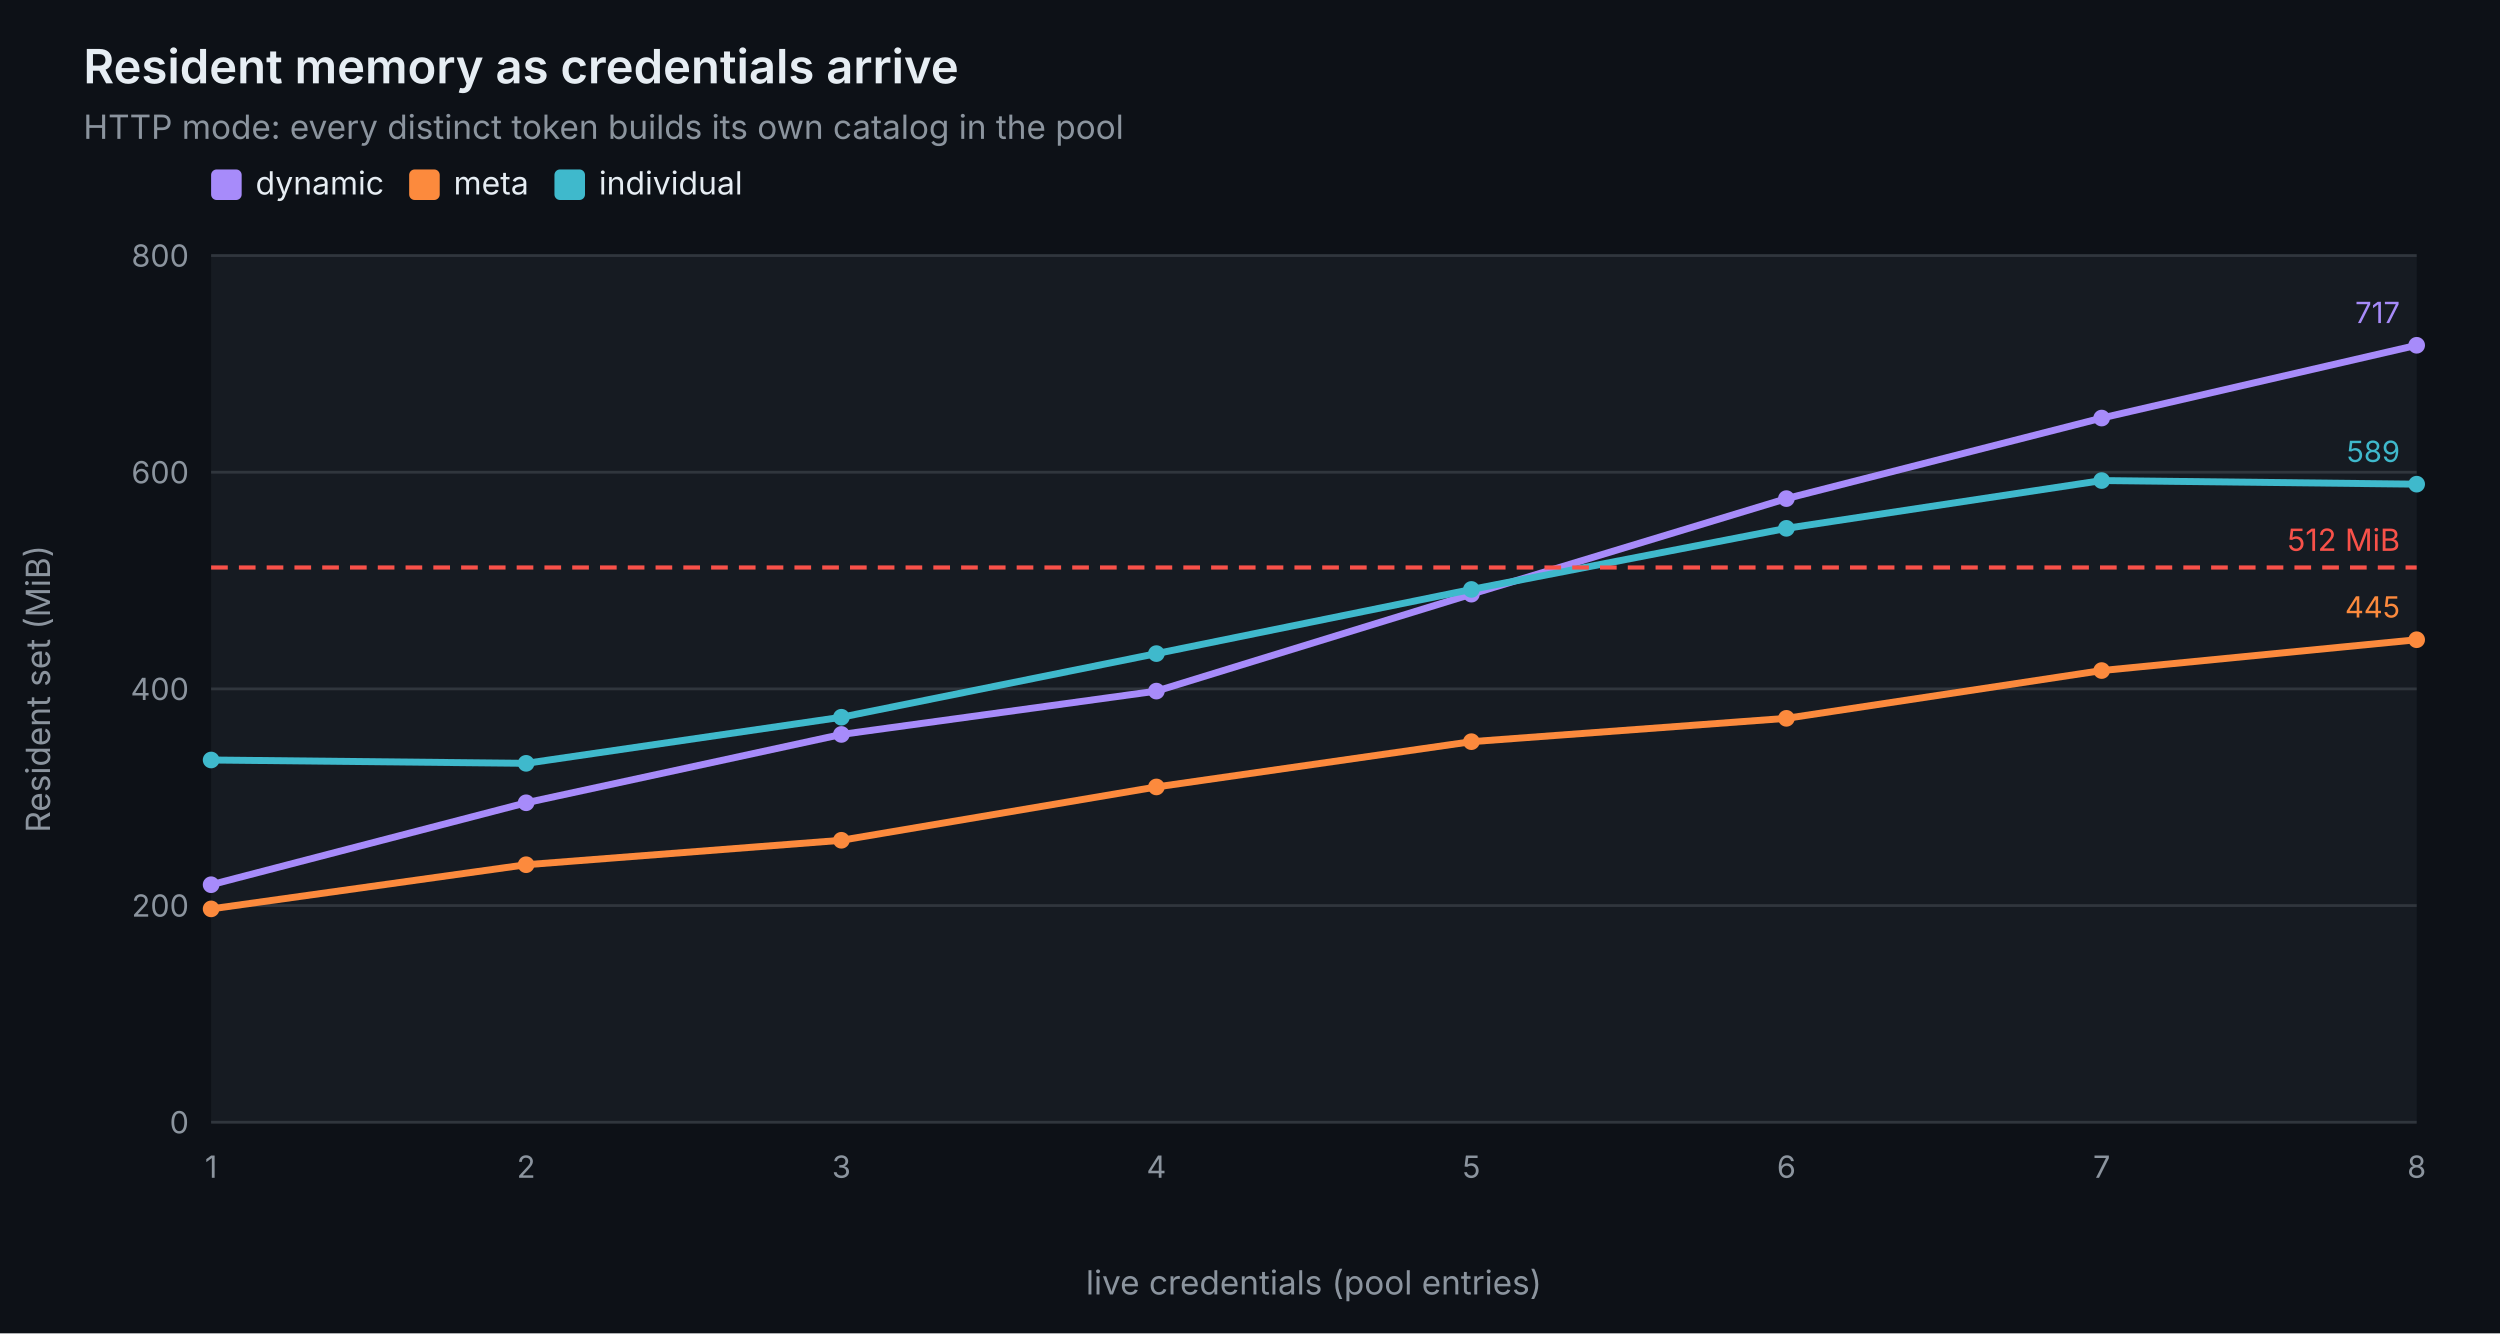
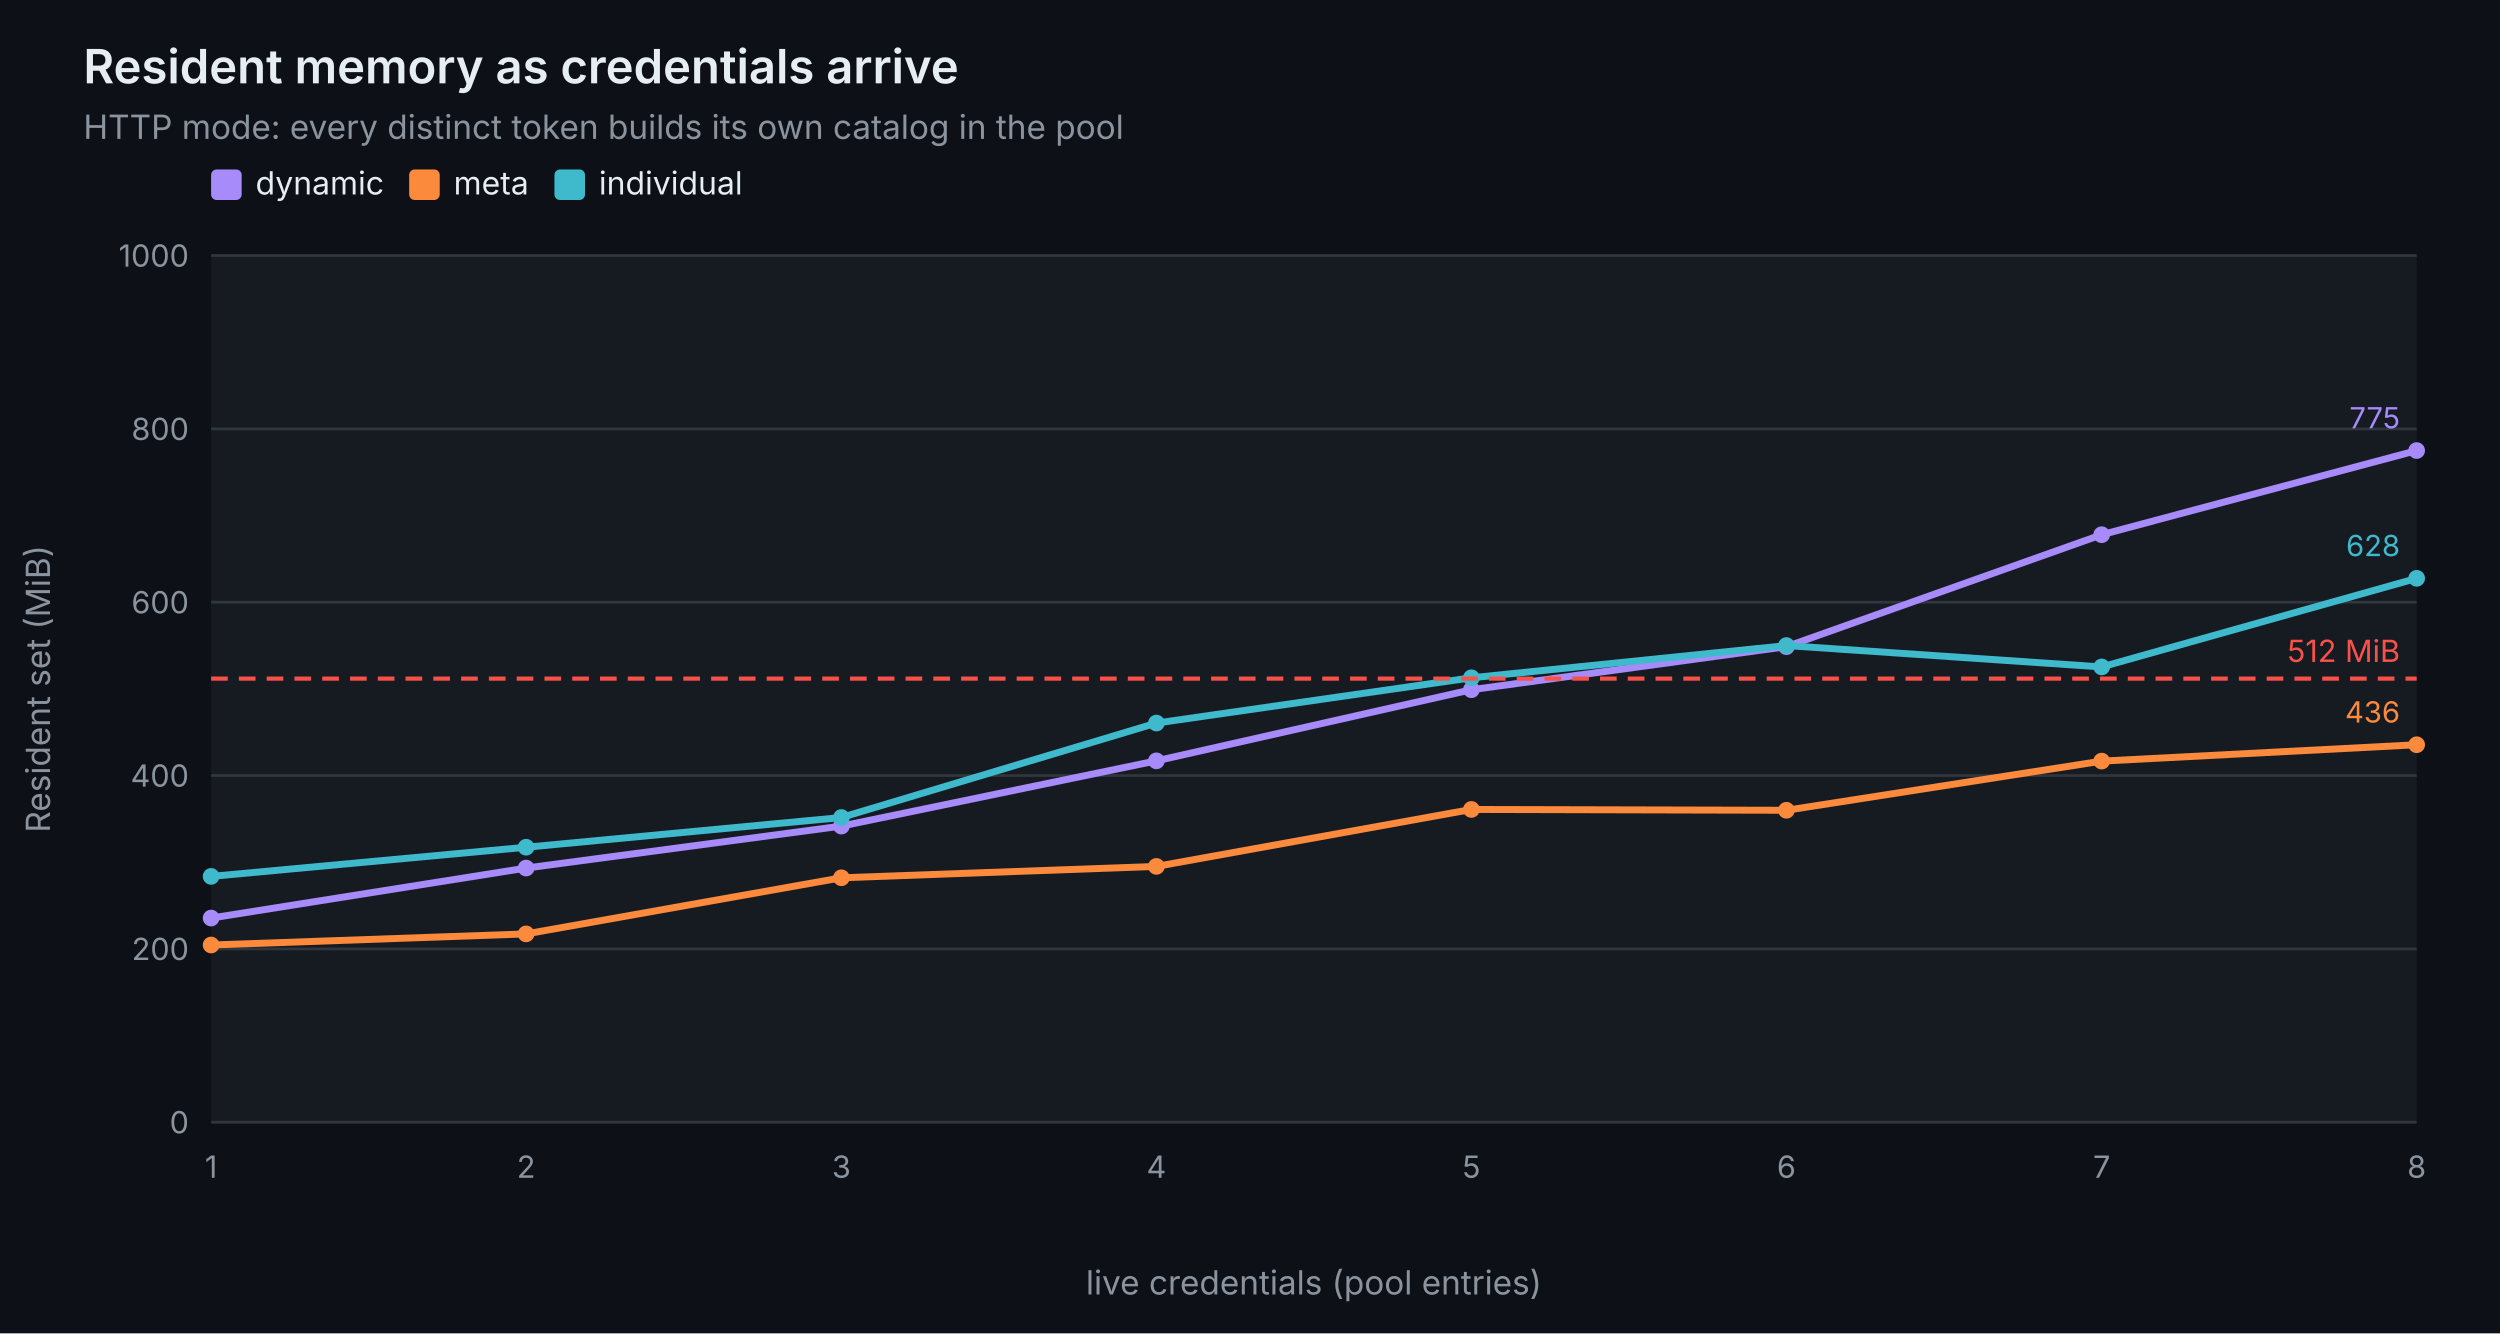
<svg xmlns="http://www.w3.org/2000/svg" viewBox="0 0 900 480" width="900" height="480" role="img" aria-label="Resident memory as credentials arrive. HTTP mode: every distinct token builds its own catalog in the pool">
  <rect width="900" height="480" fill="#0d1117" />
  <text x="30" y="30" font-family="ui-sans-serif,system-ui,-apple-system,Segoe UI,sans-serif" font-size="17" font-weight="600" fill="#e6edf3">Resident memory as credentials arrive</text>
  <text x="30" y="50" font-family="ui-sans-serif,system-ui,-apple-system,Segoe UI,sans-serif" font-size="12" fill="#8b949e">HTTP mode: every distinct token builds its own catalog in the pool</text>
  <rect x="76" y="92" width="794" height="312" fill="#161b22" />
  <rect x="76.0" y="61.0" width="11" height="11" rx="2" fill="#a78bfa" />
  <text x="92.0" y="70.0" font-family="ui-sans-serif,system-ui,-apple-system,Segoe UI,sans-serif" font-size="11.5" fill="#e6edf3">dynamic</text>
  <rect x="147.3" y="61.0" width="11" height="11" rx="2" fill="#fc8a3d" />
  <text x="163.3" y="70.0" font-family="ui-sans-serif,system-ui,-apple-system,Segoe UI,sans-serif" font-size="11.5" fill="#e6edf3">meta</text>
  <rect x="199.6" y="61.0" width="11" height="11" rx="2" fill="#3fb9cc" />
  <text x="215.6" y="70.0" font-family="ui-sans-serif,system-ui,-apple-system,Segoe UI,sans-serif" font-size="11.5" fill="#e6edf3">individual</text>
  <line x1="76" y1="404.0" x2="870" y2="404.0" stroke="#30363d" stroke-width="1" />
  <text x="68" y="408.0" font-family="ui-sans-serif,system-ui,-apple-system,Segoe UI,sans-serif" font-size="11" text-anchor="end" fill="#8b949e">0</text>
-   <line x1="76" y1="326.0" x2="870" y2="326.0" stroke="#30363d" stroke-width="1" />
-   <text x="68" y="330.0" font-family="ui-sans-serif,system-ui,-apple-system,Segoe UI,sans-serif" font-size="11" text-anchor="end" fill="#8b949e">200</text>
-   <line x1="76" y1="248.0" x2="870" y2="248.0" stroke="#30363d" stroke-width="1" />
-   <text x="68" y="252.0" font-family="ui-sans-serif,system-ui,-apple-system,Segoe UI,sans-serif" font-size="11" text-anchor="end" fill="#8b949e">400</text>
-   <line x1="76" y1="170.0" x2="870" y2="170.0" stroke="#30363d" stroke-width="1" />
-   <text x="68" y="174.0" font-family="ui-sans-serif,system-ui,-apple-system,Segoe UI,sans-serif" font-size="11" text-anchor="end" fill="#8b949e">600</text>
+   <line x1="76" y1="341.6" x2="870" y2="341.6" stroke="#30363d" stroke-width="1" />
+   <text x="68" y="345.6" font-family="ui-sans-serif,system-ui,-apple-system,Segoe UI,sans-serif" font-size="11" text-anchor="end" fill="#8b949e">200</text>
+   <line x1="76" y1="279.2" x2="870" y2="279.2" stroke="#30363d" stroke-width="1" />
+   <text x="68" y="283.2" font-family="ui-sans-serif,system-ui,-apple-system,Segoe UI,sans-serif" font-size="11" text-anchor="end" fill="#8b949e">400</text>
+   <line x1="76" y1="216.8" x2="870" y2="216.8" stroke="#30363d" stroke-width="1" />
+   <text x="68" y="220.8" font-family="ui-sans-serif,system-ui,-apple-system,Segoe UI,sans-serif" font-size="11" text-anchor="end" fill="#8b949e">600</text>
+   <line x1="76" y1="154.4" x2="870" y2="154.4" stroke="#30363d" stroke-width="1" />
+   <text x="68" y="158.4" font-family="ui-sans-serif,system-ui,-apple-system,Segoe UI,sans-serif" font-size="11" text-anchor="end" fill="#8b949e">800</text>
  <line x1="76" y1="92.0" x2="870" y2="92.0" stroke="#30363d" stroke-width="1" />
-   <text x="68" y="96.0" font-family="ui-sans-serif,system-ui,-apple-system,Segoe UI,sans-serif" font-size="11" text-anchor="end" fill="#8b949e">800</text>
+   <text x="68" y="96.0" font-family="ui-sans-serif,system-ui,-apple-system,Segoe UI,sans-serif" font-size="11" text-anchor="end" fill="#8b949e">1000</text>
  <text x="18" y="248.0" font-family="ui-sans-serif,system-ui,-apple-system,Segoe UI,sans-serif" font-size="12" fill="#8b949e" text-anchor="middle" transform="rotate(-90 18 248.0)">Resident set (MiB)</text>
  <text x="473.0" y="466" font-family="ui-sans-serif,system-ui,-apple-system,Segoe UI,sans-serif" font-size="12" text-anchor="middle" fill="#8b949e">live credentials (pool entries)</text>
  <text x="76.0" y="424" font-family="ui-sans-serif,system-ui,-apple-system,Segoe UI,sans-serif" font-size="11" text-anchor="middle" fill="#8b949e">1</text>
  <text x="189.4" y="424" font-family="ui-sans-serif,system-ui,-apple-system,Segoe UI,sans-serif" font-size="11" text-anchor="middle" fill="#8b949e">2</text>
  <text x="302.9" y="424" font-family="ui-sans-serif,system-ui,-apple-system,Segoe UI,sans-serif" font-size="11" text-anchor="middle" fill="#8b949e">3</text>
  <text x="416.3" y="424" font-family="ui-sans-serif,system-ui,-apple-system,Segoe UI,sans-serif" font-size="11" text-anchor="middle" fill="#8b949e">4</text>
  <text x="529.7" y="424" font-family="ui-sans-serif,system-ui,-apple-system,Segoe UI,sans-serif" font-size="11" text-anchor="middle" fill="#8b949e">5</text>
  <text x="643.1" y="424" font-family="ui-sans-serif,system-ui,-apple-system,Segoe UI,sans-serif" font-size="11" text-anchor="middle" fill="#8b949e">6</text>
  <text x="756.6" y="424" font-family="ui-sans-serif,system-ui,-apple-system,Segoe UI,sans-serif" font-size="11" text-anchor="middle" fill="#8b949e">7</text>
  <text x="870.0" y="424" font-family="ui-sans-serif,system-ui,-apple-system,Segoe UI,sans-serif" font-size="11" text-anchor="middle" fill="#8b949e">8</text>
-   <path d="M76.0,318.5L189.4,289.0L302.9,264.4L416.3,248.8L529.7,213.9L643.1,179.5L756.6,150.5L870.0,124.3" fill="none" stroke="#a78bfa" stroke-width="2.5" stroke-linejoin="round" />
-   <circle cx="76.0" cy="318.5" r="3" fill="#a78bfa" />
-   <circle cx="189.4" cy="289.0" r="3" fill="#a78bfa" />
-   <circle cx="302.9" cy="264.4" r="3" fill="#a78bfa" />
-   <circle cx="416.3" cy="248.8" r="3" fill="#a78bfa" />
-   <circle cx="529.7" cy="213.9" r="3" fill="#a78bfa" />
-   <circle cx="643.1" cy="179.5" r="3" fill="#a78bfa" />
-   <circle cx="756.6" cy="150.5" r="3" fill="#a78bfa" />
-   <circle cx="870.0" cy="124.3" r="3" fill="#a78bfa" />
-   <text x="864.0" y="116.3" font-family="ui-sans-serif,system-ui,-apple-system,Segoe UI,sans-serif" font-size="10.5" text-anchor="end" fill="#a78bfa">717</text>
-   <path d="M76.0,327.2L189.4,311.3L302.9,302.5L416.3,283.3L529.7,267.0L643.1,258.6L756.6,241.4L870.0,230.3" fill="none" stroke="#fc8a3d" stroke-width="2.5" stroke-linejoin="round" />
-   <circle cx="76.0" cy="327.2" r="3" fill="#fc8a3d" />
-   <circle cx="189.4" cy="311.3" r="3" fill="#fc8a3d" />
-   <circle cx="302.9" cy="302.5" r="3" fill="#fc8a3d" />
-   <circle cx="416.3" cy="283.3" r="3" fill="#fc8a3d" />
-   <circle cx="529.7" cy="267.0" r="3" fill="#fc8a3d" />
-   <circle cx="643.1" cy="258.6" r="3" fill="#fc8a3d" />
-   <circle cx="756.6" cy="241.4" r="3" fill="#fc8a3d" />
-   <circle cx="870.0" cy="230.3" r="3" fill="#fc8a3d" />
-   <text x="864.0" y="222.3" font-family="ui-sans-serif,system-ui,-apple-system,Segoe UI,sans-serif" font-size="10.5" text-anchor="end" fill="#fc8a3d">445</text>
-   <path d="M76.0,273.6L189.4,274.8L302.9,258.2L416.3,235.3L529.7,212.2L643.1,190.2L756.6,173.0L870.0,174.3" fill="none" stroke="#3fb9cc" stroke-width="2.5" stroke-linejoin="round" />
-   <circle cx="76.0" cy="273.6" r="3" fill="#3fb9cc" />
-   <circle cx="189.4" cy="274.8" r="3" fill="#3fb9cc" />
-   <circle cx="302.9" cy="258.2" r="3" fill="#3fb9cc" />
-   <circle cx="416.3" cy="235.3" r="3" fill="#3fb9cc" />
-   <circle cx="529.7" cy="212.2" r="3" fill="#3fb9cc" />
-   <circle cx="643.1" cy="190.2" r="3" fill="#3fb9cc" />
-   <circle cx="756.6" cy="173.0" r="3" fill="#3fb9cc" />
-   <circle cx="870.0" cy="174.3" r="3" fill="#3fb9cc" />
-   <text x="864.0" y="166.3" font-family="ui-sans-serif,system-ui,-apple-system,Segoe UI,sans-serif" font-size="10.5" text-anchor="end" fill="#3fb9cc">589</text>
-   <line x1="76" y1="204.3" x2="870" y2="204.3" stroke="#f85149" stroke-width="1.5" stroke-dasharray="6 4" />
-   <text x="864" y="198.3" font-family="ui-sans-serif,system-ui,-apple-system,Segoe UI,sans-serif" font-size="11" text-anchor="end" fill="#f85149">512 MiB</text>
+   <path d="M76.0,330.5L189.4,312.5L302.9,297.4L416.3,273.9L529.7,248.3L643.1,232.8L756.6,192.5L870.0,162.2" fill="none" stroke="#a78bfa" stroke-width="2.5" stroke-linejoin="round" />
+   <circle cx="76.0" cy="330.5" r="3" fill="#a78bfa" />
+   <circle cx="189.4" cy="312.5" r="3" fill="#a78bfa" />
+   <circle cx="302.9" cy="297.4" r="3" fill="#a78bfa" />
+   <circle cx="416.3" cy="273.9" r="3" fill="#a78bfa" />
+   <circle cx="529.7" cy="248.3" r="3" fill="#a78bfa" />
+   <circle cx="643.1" cy="232.8" r="3" fill="#a78bfa" />
+   <circle cx="756.6" cy="192.5" r="3" fill="#a78bfa" />
+   <circle cx="870.0" cy="162.2" r="3" fill="#a78bfa" />
+   <text x="864.0" y="154.2" font-family="ui-sans-serif,system-ui,-apple-system,Segoe UI,sans-serif" font-size="10.5" text-anchor="end" fill="#a78bfa">775</text>
+   <path d="M76.0,340.2L189.4,336.2L302.9,316.0L416.3,311.9L529.7,291.4L643.1,291.7L756.6,274.0L870.0,268.1" fill="none" stroke="#fc8a3d" stroke-width="2.5" stroke-linejoin="round" />
+   <circle cx="76.0" cy="340.2" r="3" fill="#fc8a3d" />
+   <circle cx="189.4" cy="336.2" r="3" fill="#fc8a3d" />
+   <circle cx="302.9" cy="316.0" r="3" fill="#fc8a3d" />
+   <circle cx="416.3" cy="311.9" r="3" fill="#fc8a3d" />
+   <circle cx="529.7" cy="291.4" r="3" fill="#fc8a3d" />
+   <circle cx="643.1" cy="291.7" r="3" fill="#fc8a3d" />
+   <circle cx="756.6" cy="274.0" r="3" fill="#fc8a3d" />
+   <circle cx="870.0" cy="268.1" r="3" fill="#fc8a3d" />
+   <text x="864.0" y="260.1" font-family="ui-sans-serif,system-ui,-apple-system,Segoe UI,sans-serif" font-size="10.5" text-anchor="end" fill="#fc8a3d">436</text>
+   <path d="M76.0,315.5L189.4,305.0L302.9,294.3L416.3,260.3L529.7,244.0L643.1,232.4L756.6,240.1L870.0,208.2" fill="none" stroke="#3fb9cc" stroke-width="2.5" stroke-linejoin="round" />
+   <circle cx="76.0" cy="315.5" r="3" fill="#3fb9cc" />
+   <circle cx="189.4" cy="305.0" r="3" fill="#3fb9cc" />
+   <circle cx="302.9" cy="294.3" r="3" fill="#3fb9cc" />
+   <circle cx="416.3" cy="260.3" r="3" fill="#3fb9cc" />
+   <circle cx="529.7" cy="244.0" r="3" fill="#3fb9cc" />
+   <circle cx="643.1" cy="232.4" r="3" fill="#3fb9cc" />
+   <circle cx="756.6" cy="240.1" r="3" fill="#3fb9cc" />
+   <circle cx="870.0" cy="208.2" r="3" fill="#3fb9cc" />
+   <text x="864.0" y="200.2" font-family="ui-sans-serif,system-ui,-apple-system,Segoe UI,sans-serif" font-size="10.5" text-anchor="end" fill="#3fb9cc">628</text>
+   <line x1="76" y1="244.3" x2="870" y2="244.3" stroke="#f85149" stroke-width="1.5" stroke-dasharray="6 4" />
+   <text x="864" y="238.3" font-family="ui-sans-serif,system-ui,-apple-system,Segoe UI,sans-serif" font-size="11" text-anchor="end" fill="#f85149">512 MiB</text>
</svg>
